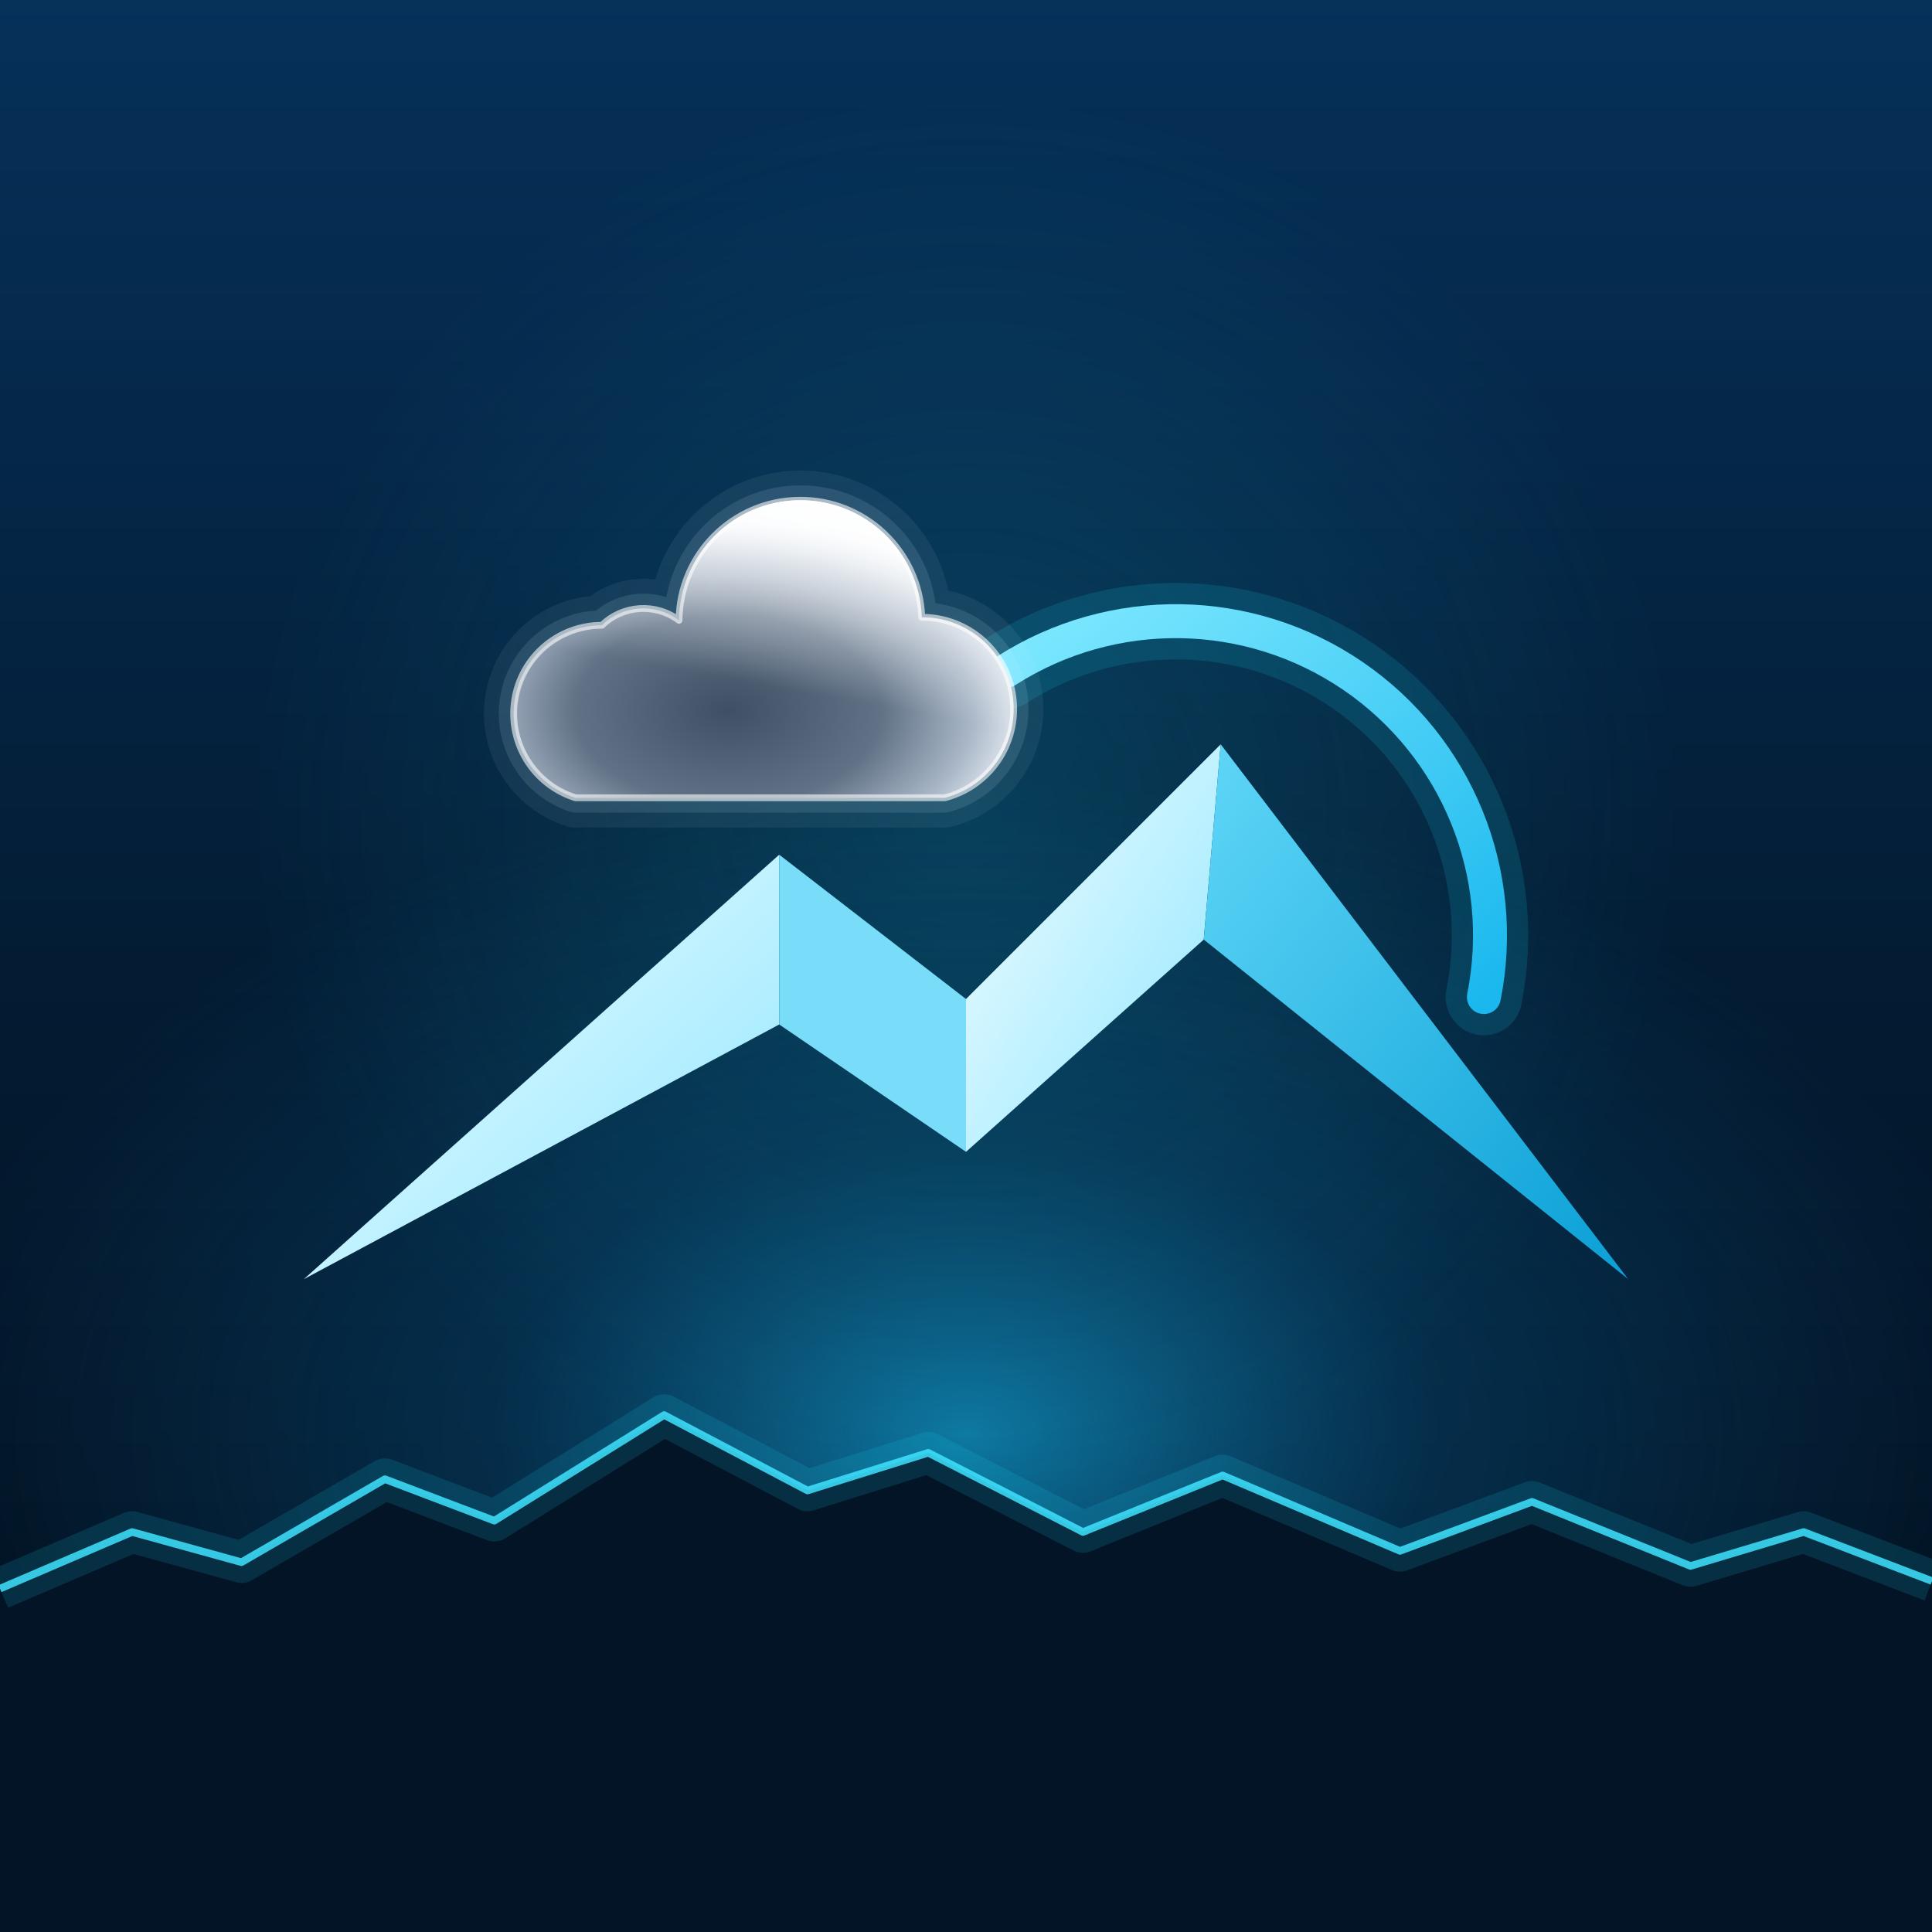
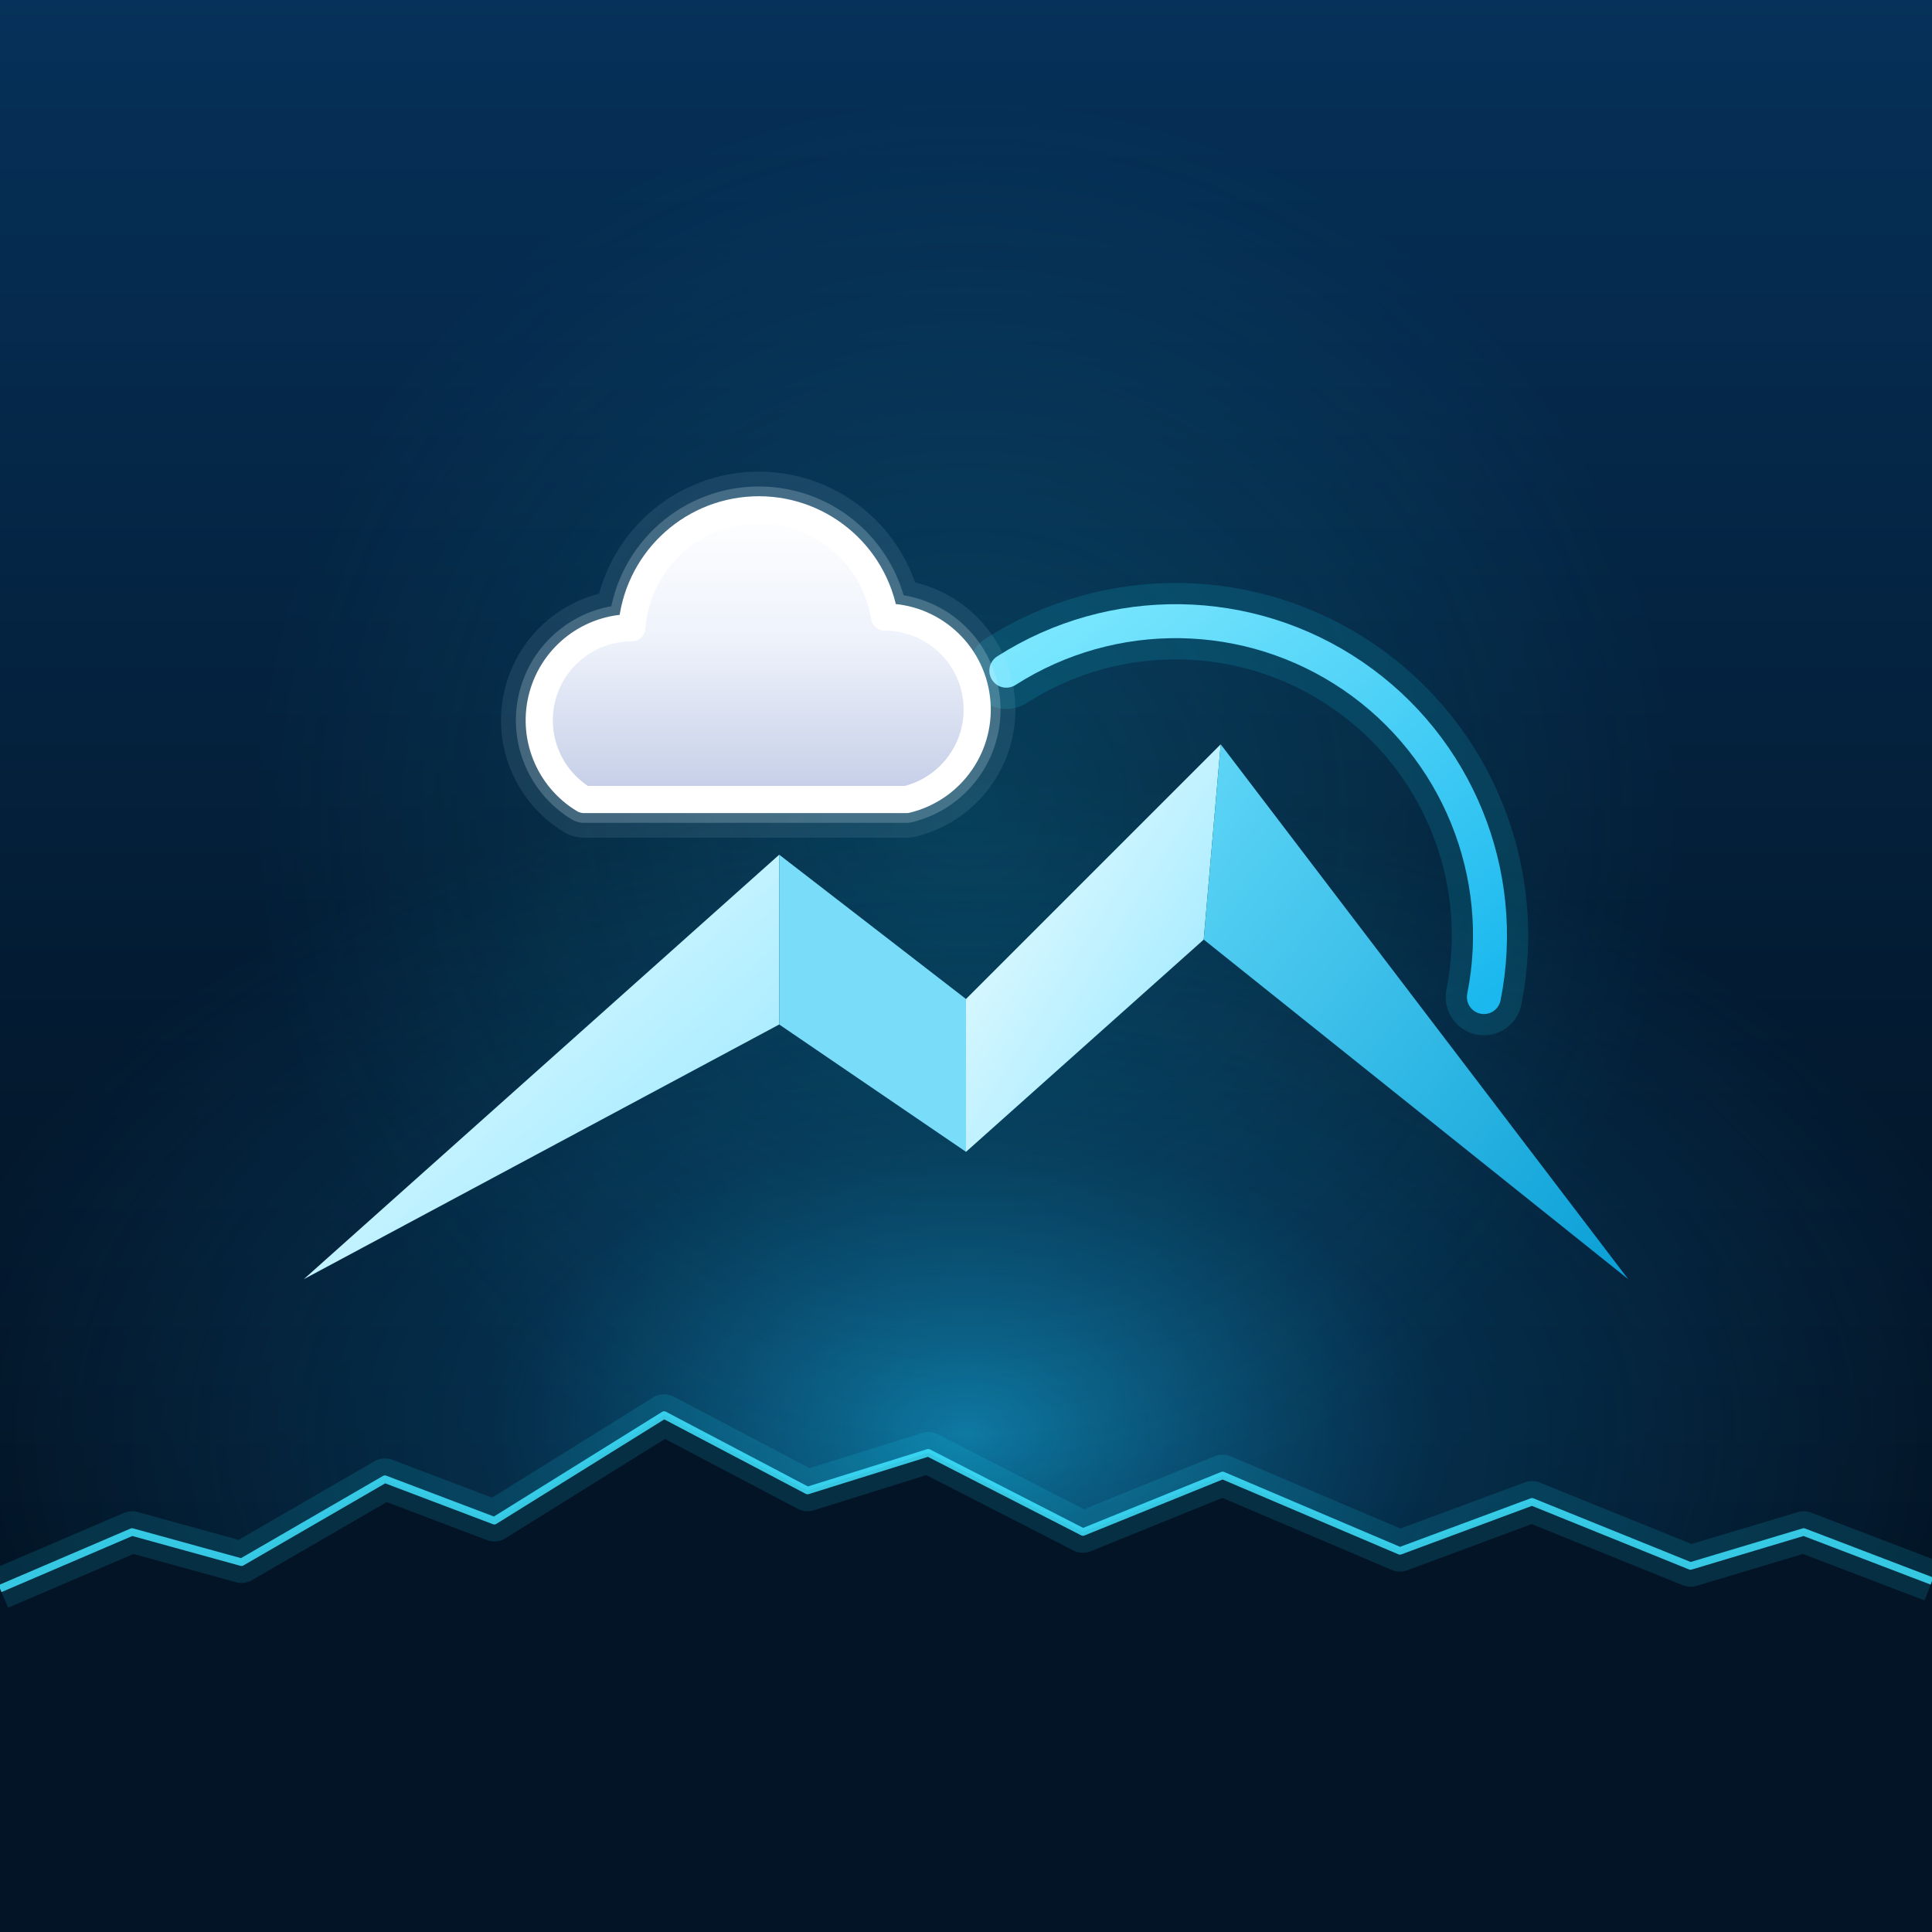
<svg xmlns="http://www.w3.org/2000/svg" viewBox="0 0 1024 1024" width="1024" height="1024">
  <defs>
    <linearGradient id="bg" x1="0" y1="0" x2="0" y2="1">
      <stop offset="0" stop-color="#06315a" />
      <stop offset=".55" stop-color="#031a30" />
      <stop offset="1" stop-color="#020b17" />
    </linearGradient>
    <radialGradient id="glow" cx="512" cy="760" r="560" gradientUnits="userSpaceOnUse" gradientTransform="translate(0 760) scale(1 .62) translate(0 -760)">
      <stop offset="0" stop-color="#14b4ec" stop-opacity=".62" />
      <stop offset=".45" stop-color="#0b78b4" stop-opacity=".25" />
      <stop offset="1" stop-color="#0b78b4" stop-opacity="0" />
    </radialGradient>
    <radialGradient id="halo" cx="512" cy="430" r="380" gradientUnits="userSpaceOnUse">
      <stop offset="0" stop-color="#19dcf6" stop-opacity=".16" />
      <stop offset="1" stop-color="#19dcf6" stop-opacity="0" />
    </radialGradient>
    <linearGradient id="mark" x1="0" y1="0" x2="1" y2="1">
      <stop offset="0" stop-color="#8cf6ff" />
      <stop offset="1" stop-color="#0aa8de" />
    </linearGradient>
  </defs>
  <rect width="1024" height="1024" fill="url(#bg)" />
  <rect width="1024" height="1024" fill="url(#glow)" />
  <rect width="1024" height="1024" fill="url(#halo)" />
  <path d="M0 842 L70 812 L128 828 L204 784 L262 806 L352 750 L428 790 L492 770 L574 812 L648 782 L742 822 L812 796 L896 830 L956 812 L1024 838 V1024 H0 Z" fill="#031426" />
  <path d="M0 842 L70 812 L128 828 L204 784 L262 806 L352 750 L428 790 L492 770 L574 812 L648 782 L742 822 L812 796 L896 830 L956 812 L1024 838" fill="none" stroke="#19dcf6" stroke-opacity=".14" stroke-width="22" stroke-linejoin="round" />
  <path d="M0 842 L70 812 L128 828 L204 784 L262 806 L352 750 L428 790 L492 770 L574 812 L648 782 L742 822 L812 796 L896 830 L956 812 L1024 838" fill="none" stroke="#3fe3ff" stroke-opacity=".85" stroke-width="4" stroke-linejoin="round" />
  <g transform="translate(152 318) scale(4.5)">
    <defs>
      <linearGradient id="lt-ic" x1="0" y1="0" x2="1" y2="1">
        <stop offset="0" stop-color="#f4feff" />
        <stop offset="1" stop-color="#8fe6ff" />
      </linearGradient>
      <linearGradient id="dk-ic" x1="0" y1="0" x2="1" y2="1">
        <stop offset="0" stop-color="#5fd6f7" />
        <stop offset="1" stop-color="#0a9fd6" />
      </linearGradient>
      <linearGradient id="arc-ic" x1="0" y1="0" x2="1" y2="1">
        <stop offset="0" stop-color="#7fe9ff" />
        <stop offset="1" stop-color="#1ab8ee" />
      </linearGradient>
      <radialGradient id="cl-ic" gradientUnits="userSpaceOnUse" cx="52" cy="13" r="36" gradientTransform="translate(52 13) scale(1 .62) translate(-52 -13)">
        <stop offset="0" stop-color="#3f5064" />
        <stop offset=".5" stop-color="#617286" />
        <stop offset=".8" stop-color="#a9b7c7" />
        <stop offset="1" stop-color="#f2f6fb" />
      </radialGradient>
      <linearGradient id="hi-ic" gradientUnits="userSpaceOnUse" x1="60" y1="-12" x2="56" y2="10">
        <stop offset="0" stop-color="#ffffff" stop-opacity=".95" />
        <stop offset="1" stop-color="#ffffff" stop-opacity="0" />
      </linearGradient>
    </defs>
    <path d="M84.75 8.33A37.02 37.02 0 0 1 141 46.77" fill="none" stroke="#19dcf6" stroke-opacity=".14" stroke-width="9" stroke-linecap="round" />
    <path d="M84.75 8.33A37.02 37.02 0 0 1 141 46.77" fill="none" stroke="url(#arc-ic)" stroke-width="4" stroke-linecap="round" />
    <path d="M2 80 58 30 58 50Z" fill="url(#lt-ic)" />
    <path d="M58 30 80 47 80 65 58 50Z" fill="#79dcf8" />
    <path d="M80 47 110 17 108 40 80 65Z" fill="url(#lt-ic)" />
    <path d="M110 17 158 80 108 40Z" fill="url(#dk-ic)" />
-     <path d="M34 23.3A10.4 10.4 0 0 1 37.12 2.98A7 7 0 0 1 46.2 2.4A14.3 14.3 0 0 1 74.79 2.04A10.8 10.8 0 0 1 77.5 23.3Z" fill="none" stroke="#cdeeff" stroke-opacity=".07" stroke-width="7" stroke-linejoin="round" />
-     <path d="M34 23.3A10.4 10.4 0 0 1 37.12 2.98A7 7 0 0 1 46.2 2.4A14.3 14.3 0 0 1 74.79 2.04A10.8 10.8 0 0 1 77.5 23.3Z" fill="none" stroke="#cdeeff" stroke-opacity=".12" stroke-width="3.5" stroke-linejoin="round" />
-     <path d="M34 23.3A10.4 10.4 0 0 1 37.12 2.98A7 7 0 0 1 46.2 2.4A14.3 14.3 0 0 1 74.79 2.04A10.8 10.8 0 0 1 77.5 23.3Z" fill="url(#cl-ic)" />
-     <path d="M34 23.3A10.4 10.4 0 0 1 37.12 2.98A7 7 0 0 1 46.2 2.4A14.3 14.3 0 0 1 74.79 2.04A10.8 10.8 0 0 1 77.5 23.3Z" fill="url(#hi-ic)" />
-     <path d="M34 23.3A10.4 10.4 0 0 1 37.12 2.98A7 7 0 0 1 46.2 2.4A14.3 14.3 0 0 1 74.79 2.04A10.8 10.8 0 0 1 77.5 23.3Z" fill="none" stroke="#ffffff" stroke-opacity=".6" stroke-width=".8" stroke-linejoin="round" />
+     <path d="M73 23.5A10.9 10.9 0 0 0 70.41 2.01A15 15 0 0 0 40.64 3.27A10.9 10.9 0 0 0 35 23.5Z" fill="none" stroke="#bfefff" stroke-opacity=".10" stroke-width="9" stroke-linejoin="round" />
+     <path d="M73 23.5A10.9 10.9 0 0 0 70.41 2.01A15 15 0 0 0 40.64 3.27A10.9 10.9 0 0 0 35 23.5Z" fill="none" stroke="#dff7ff" stroke-opacity=".22" stroke-width="5.5" stroke-linejoin="round" />
+     <defs>
+       <linearGradient id="cf-ic" gradientUnits="userSpaceOnUse" x1="0" y1="-11" x2="0" y2="24">
+         <stop offset="0" stop-color="#ffffff" />
+         <stop offset=".45" stop-color="#eef2fb" />
+         <stop offset="1" stop-color="#c2cce6" />
+       </linearGradient>
+     </defs>
+     <path d="M73 23.5A10.9 10.9 0 0 0 70.41 2.01A15 15 0 0 0 40.64 3.27A10.9 10.9 0 0 0 35 23.5Z" fill="url(#cf-ic)" />
+     <path d="M73 23.5A10.9 10.9 0 0 0 70.41 2.01A15 15 0 0 0 40.64 3.27A10.9 10.9 0 0 0 35 23.5Z" fill="none" stroke="#ffffff" stroke-width="3.2" stroke-linejoin="round" />
  </g>
</svg>
